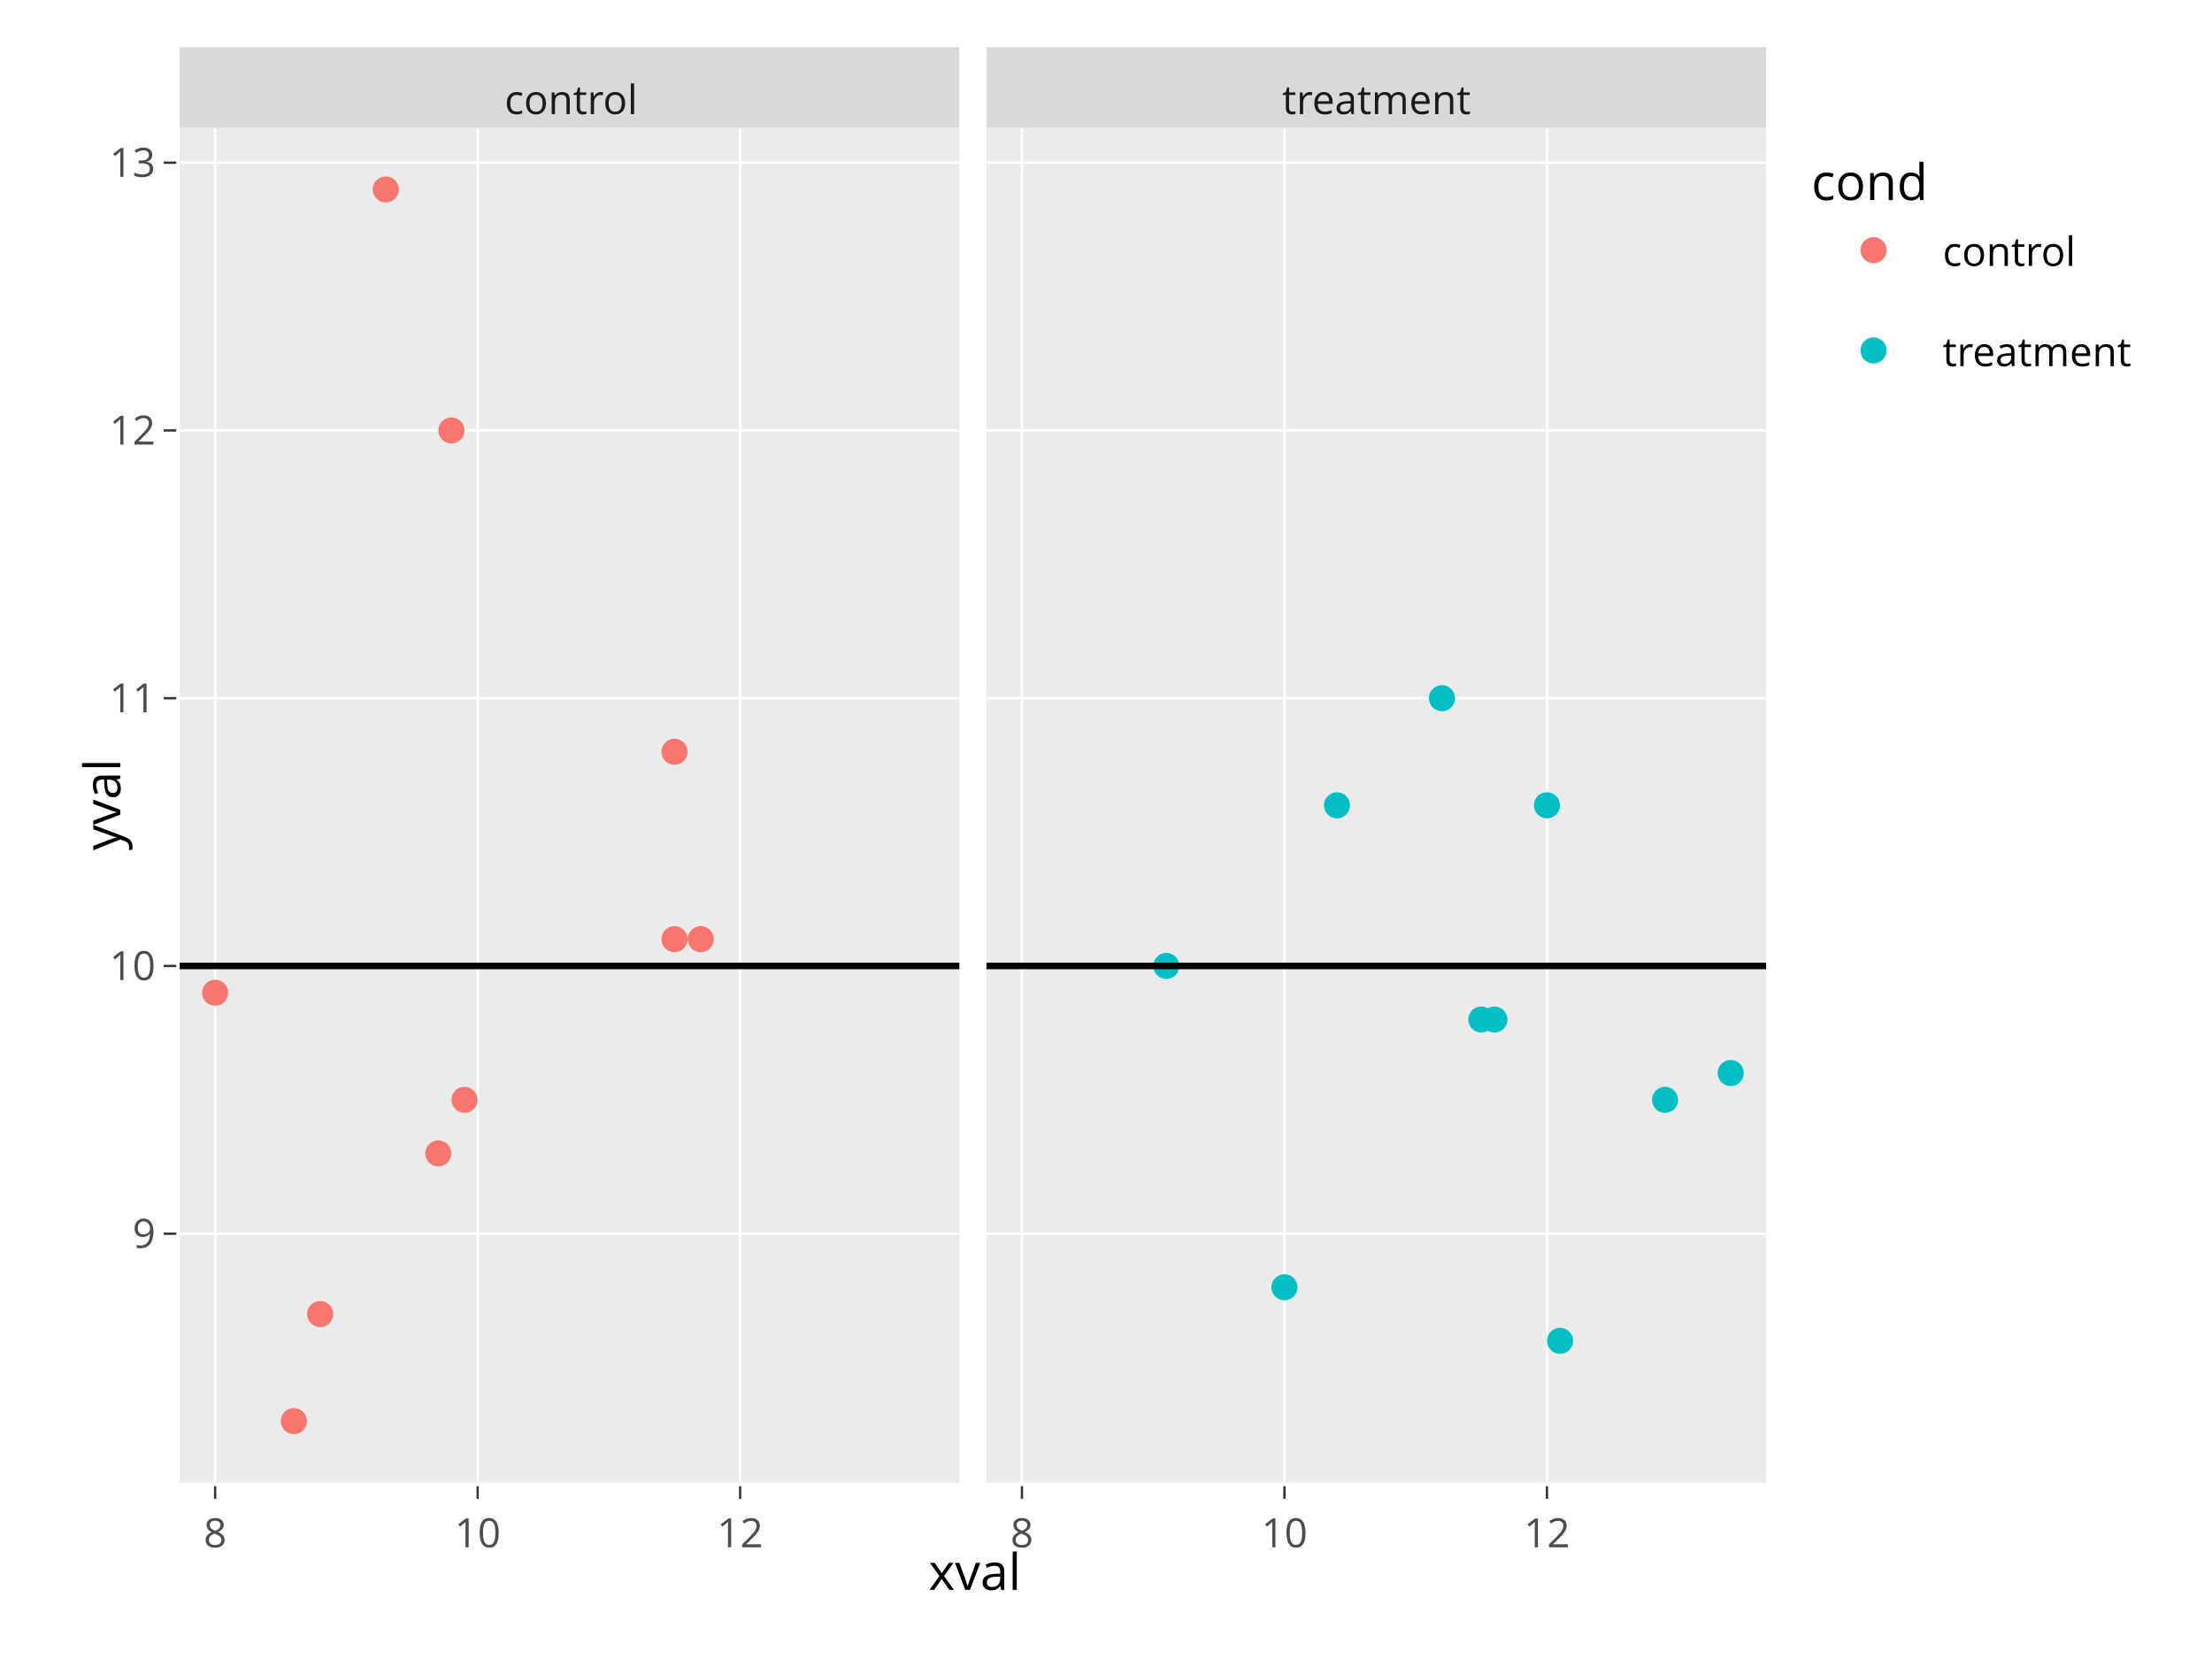
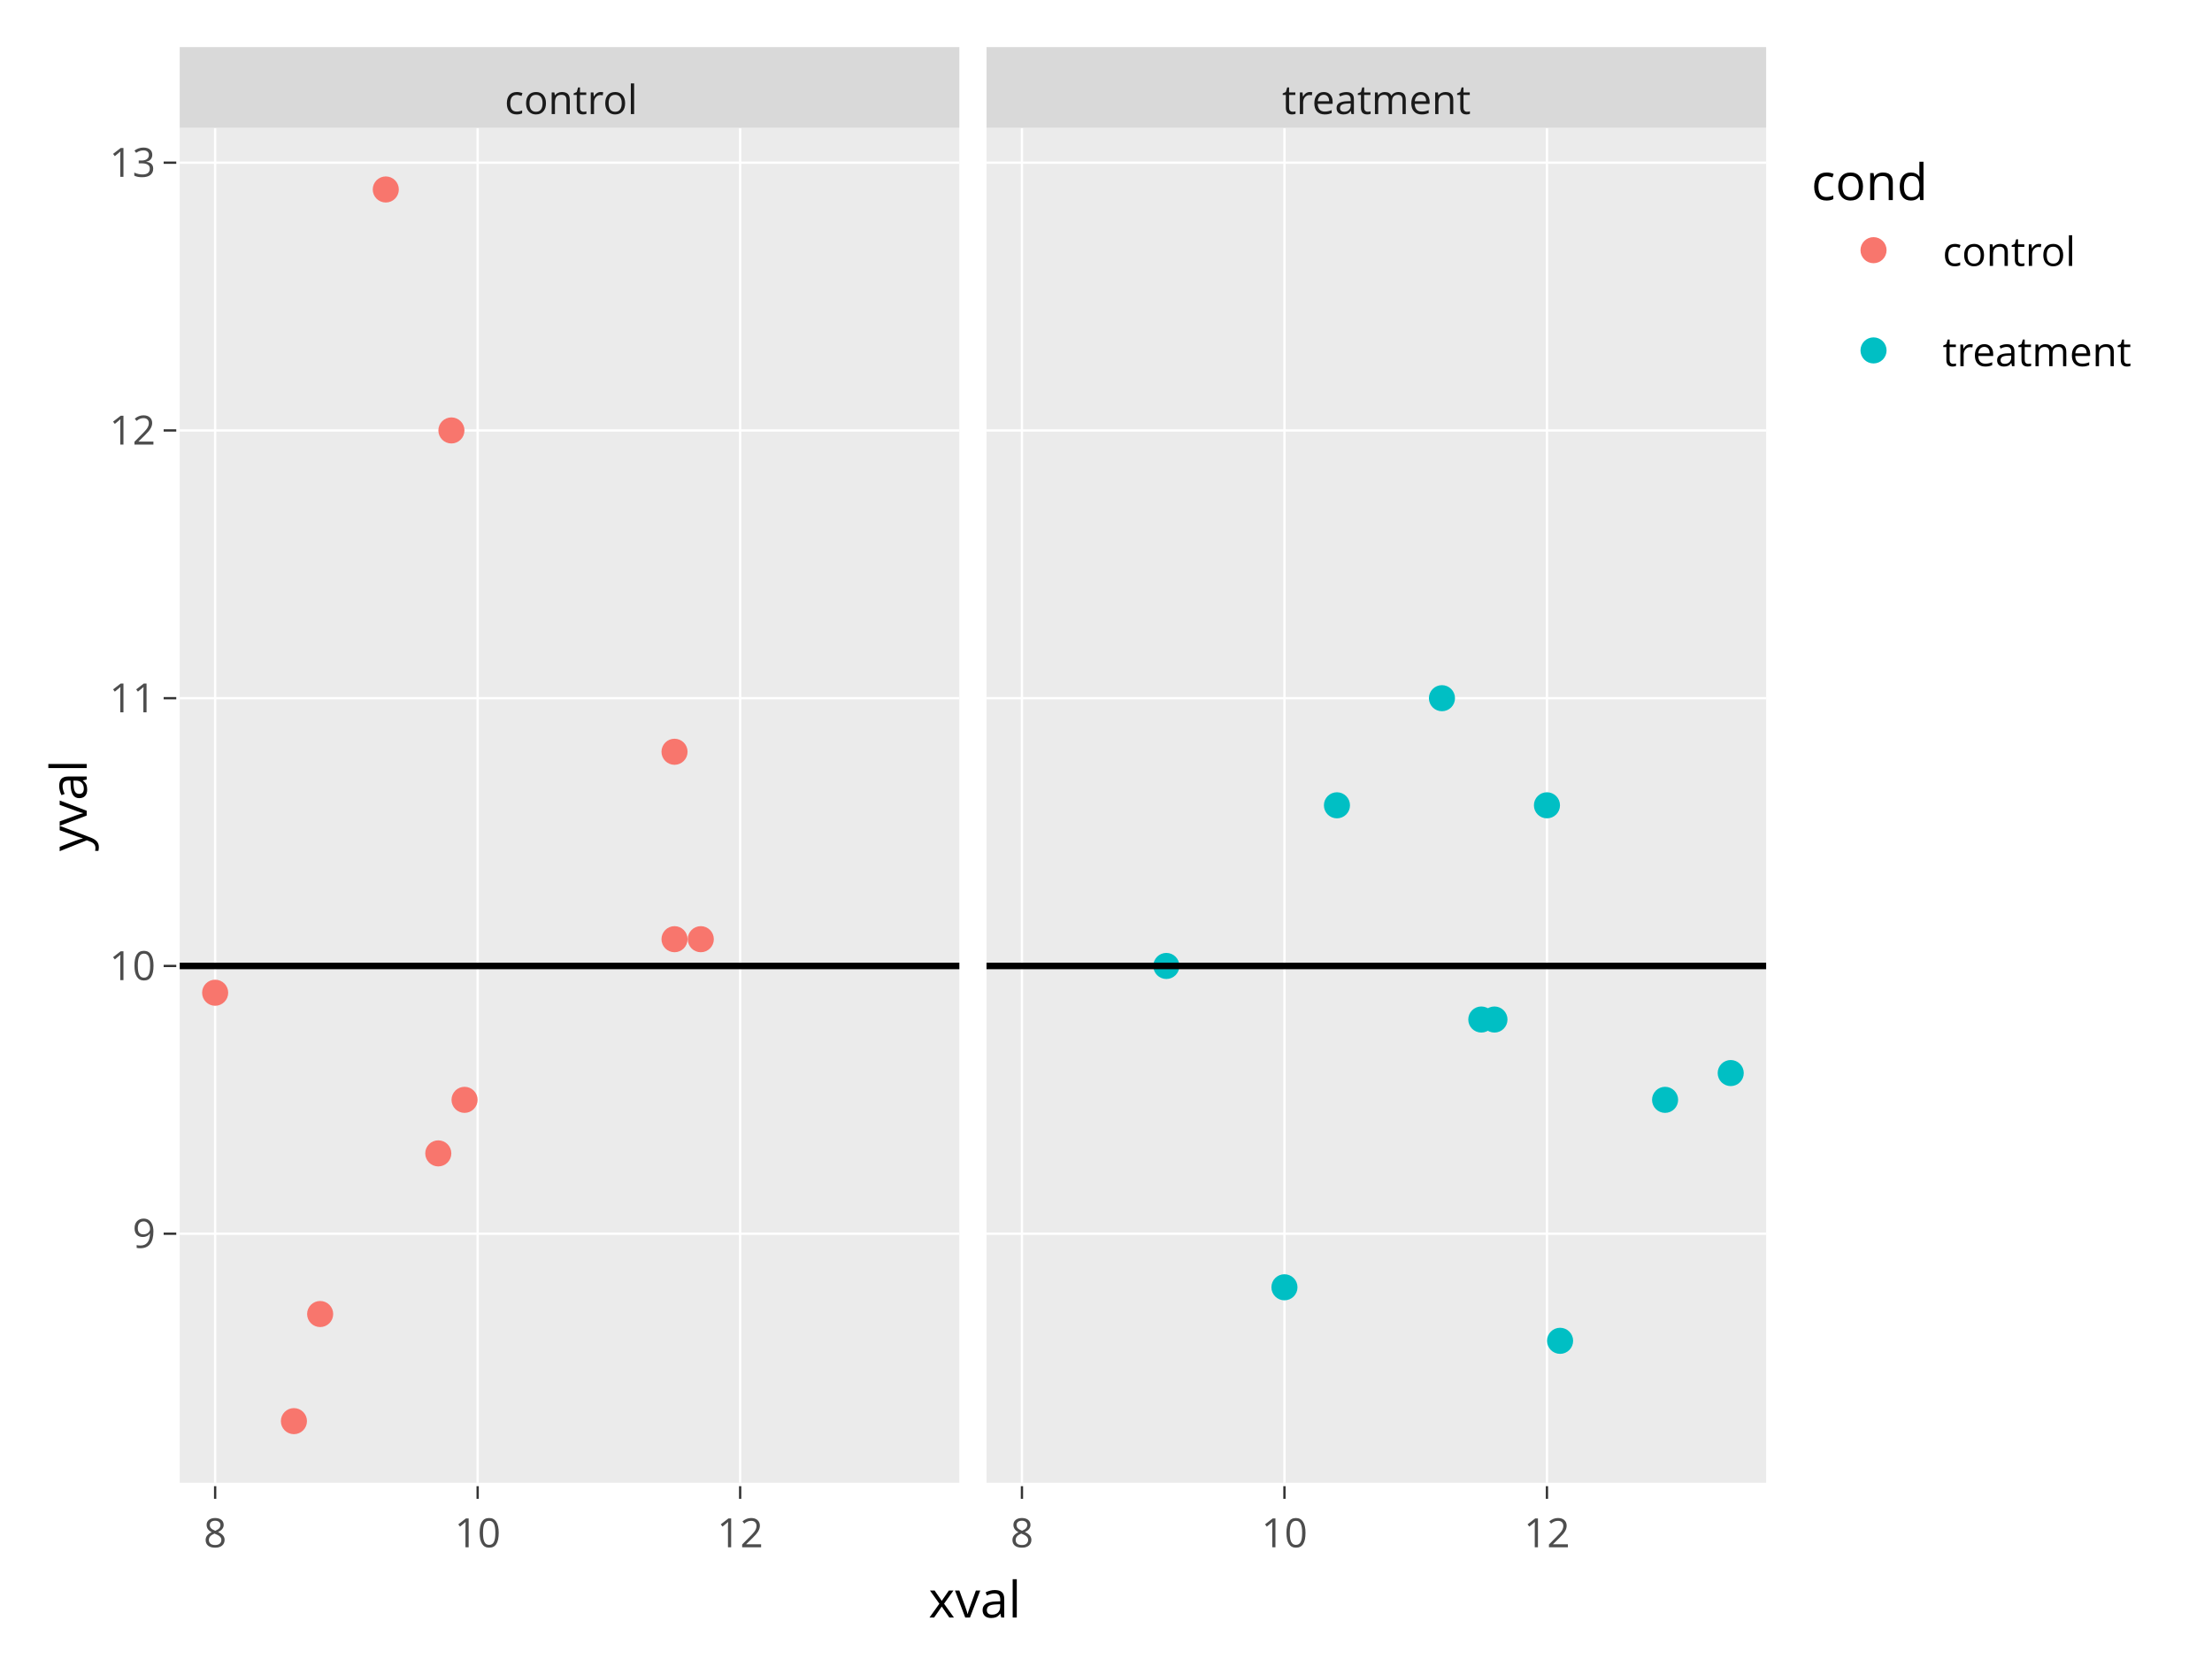
<svg xmlns="http://www.w3.org/2000/svg" class="main-svg" width="640" height="480" style="" viewBox="0 0 640 480">
  <rect x="0" y="0" width="640" height="480" style="fill: rgb(255, 255, 255); fill-opacity: 1;" />
  <defs id="defs-">
    <g class="clips">
      <clipPath id="clipxyplot" class="plotclip">
        <rect width="225.57" height="392" />
      </clipPath>
      <clipPath id="clipx2yplot" class="plotclip">
        <rect width="225.57" height="392" />
      </clipPath>
      <clipPath class="axesclip" id="clipx">
        <rect x="52" y="0" width="225.57" height="480" />
      </clipPath>
      <clipPath class="axesclip" id="clipy">
        <rect x="0" y="37" width="640" height="392" />
      </clipPath>
      <clipPath class="axesclip" id="clipxy">
        <rect x="52" y="37" width="225.57" height="392" />
      </clipPath>
      <clipPath class="axesclip" id="clipx2">
        <rect x="285.43" y="0" width="225.57" height="480" />
      </clipPath>
      <clipPath class="axesclip" id="clipx2y">
        <rect x="285.43" y="37" width="225.57" height="392" />
      </clipPath>
    </g>
    <g class="gradients" />
    <g class="patterns" />
  </defs>
  <g class="bglayer">
    <rect class="bg" x="52" y="37" width="225.57" height="392" style="fill: rgb(235, 235, 235); fill-opacity: 1; stroke-width: 0;" />
    <rect class="bg" x="285.43" y="37" width="225.57" height="392" style="fill: rgb(235, 235, 235); fill-opacity: 1; stroke-width: 0;" />
  </g>
  <g class="layer-below">
    <g class="imagelayer" />
    <g class="shapelayer" />
  </g>
  <g class="cartesianlayer">
    <g class="subplot xy">
      <g class="layer-subplot">
        <g class="shapelayer" />
        <g class="imagelayer" />
      </g>
      <g class="gridlayer">
        <g class="x">
          <path class="xgrid crisp" transform="translate(62.25,0)" d="M0,37v392" style="stroke: rgb(255, 255, 255); stroke-opacity: 1; stroke-width: 0.664px;" />
          <path class="xgrid crisp" transform="translate(138.2,0)" d="M0,37v392" style="stroke: rgb(255, 255, 255); stroke-opacity: 1; stroke-width: 0.664px;" />
          <path class="xgrid crisp" transform="translate(214.15,0)" d="M0,37v392" style="stroke: rgb(255, 255, 255); stroke-opacity: 1; stroke-width: 0.664px;" />
        </g>
        <g class="y">
          <path class="ygrid crisp" transform="translate(0,356.95)" d="M52,0h225.57" style="stroke: rgb(255, 255, 255); stroke-opacity: 1; stroke-width: 0.664px;" />
          <path class="ygrid crisp" transform="translate(0,279.48)" d="M52,0h225.57" style="stroke: rgb(255, 255, 255); stroke-opacity: 1; stroke-width: 0.664px;" />
          <path class="ygrid crisp" transform="translate(0,202.01)" d="M52,0h225.57" style="stroke: rgb(255, 255, 255); stroke-opacity: 1; stroke-width: 0.664px;" />
          <path class="ygrid crisp" transform="translate(0,124.54)" d="M52,0h225.57" style="stroke: rgb(255, 255, 255); stroke-opacity: 1; stroke-width: 0.664px;" />
          <path class="ygrid crisp" transform="translate(0,47.07)" d="M52,0h225.57" style="stroke: rgb(255, 255, 255); stroke-opacity: 1; stroke-width: 0.664px;" />
        </g>
      </g>
      <g class="zerolinelayer" />
      <path class="xlines-below" />
      <path class="ylines-below" />
      <g class="overlines-below" />
      <g class="xaxislayer-below" />
      <g class="yaxislayer-below" />
      <g class="overaxes-below" />
      <g class="plot" transform="translate(52,37)" clip-path="url(#clipxyplot)">
        <g class="scatterlayer mlayer">
          <g class="trace scatter trace-vdiffr-plotly-1" style="stroke-miterlimit: 2; opacity: 1;">
            <g class="fills" />
            <g class="errorbars" />
            <g class="lines" />
            <g class="points">
              <path class="point" transform="translate(143.16,180.51)" d="M2.83,0A2.83,2.83 0 1,1 0,-2.83A2.83,2.83 0 0,1 2.83,0Z" style="opacity: 1; stroke-width: 1.89px; fill: rgb(248, 118, 109); fill-opacity: 1; stroke: rgb(248, 118, 109); stroke-opacity: 1;" />
              <path class="point" transform="translate(59.62,17.82)" d="M2.83,0A2.83,2.83 0 1,1 0,-2.83A2.83,2.83 0 0,1 2.83,0Z" style="opacity: 1; stroke-width: 1.89px; fill: rgb(248, 118, 109); fill-opacity: 1; stroke: rgb(248, 118, 109); stroke-opacity: 1;" />
              <path class="point" transform="translate(10.25,250.23)" d="M2.83,0A2.83,2.83 0 1,1 0,-2.83A2.83,2.83 0 0,1 2.83,0Z" style="opacity: 1; stroke-width: 1.89px; fill: rgb(248, 118, 109); fill-opacity: 1; stroke: rgb(248, 118, 109); stroke-opacity: 1;" />
              <path class="point" transform="translate(143.16,234.74)" d="M2.83,0A2.83,2.83 0 1,1 0,-2.83A2.83,2.83 0 0,1 2.83,0Z" style="opacity: 1; stroke-width: 1.89px; fill: rgb(248, 118, 109); fill-opacity: 1; stroke: rgb(248, 118, 109); stroke-opacity: 1;" />
              <path class="point" transform="translate(33.04,374.18)" d="M2.83,0A2.83,2.83 0 1,1 0,-2.83A2.83,2.83 0 0,1 2.83,0Z" style="opacity: 1; stroke-width: 1.89px; fill: rgb(248, 118, 109); fill-opacity: 1; stroke: rgb(248, 118, 109); stroke-opacity: 1;" />
              <path class="point" transform="translate(82.41,281.22)" d="M2.83,0A2.83,2.83 0 1,1 0,-2.83A2.83,2.83 0 0,1 2.83,0Z" style="opacity: 1; stroke-width: 1.89px; fill: rgb(248, 118, 109); fill-opacity: 1; stroke: rgb(248, 118, 109); stroke-opacity: 1;" />
              <path class="point" transform="translate(40.63,343.19)" d="M2.83,0A2.83,2.83 0 1,1 0,-2.83A2.83,2.83 0 0,1 2.83,0Z" style="opacity: 1; stroke-width: 1.89px; fill: rgb(248, 118, 109); fill-opacity: 1; stroke: rgb(248, 118, 109); stroke-opacity: 1;" />
              <path class="point" transform="translate(150.76,234.74)" d="M2.83,0A2.83,2.83 0 1,1 0,-2.83A2.83,2.83 0 0,1 2.83,0Z" style="opacity: 1; stroke-width: 1.89px; fill: rgb(248, 118, 109); fill-opacity: 1; stroke: rgb(248, 118, 109); stroke-opacity: 1;" />
              <path class="point" transform="translate(74.81,296.71)" d="M2.83,0A2.83,2.83 0 1,1 0,-2.83A2.83,2.83 0 0,1 2.83,0Z" style="opacity: 1; stroke-width: 1.89px; fill: rgb(248, 118, 109); fill-opacity: 1; stroke: rgb(248, 118, 109); stroke-opacity: 1;" />
              <path class="point" transform="translate(78.61,87.54)" d="M2.83,0A2.83,2.83 0 1,1 0,-2.83A2.83,2.83 0 0,1 2.83,0Z" style="opacity: 1; stroke-width: 1.89px; fill: rgb(248, 118, 109); fill-opacity: 1; stroke: rgb(248, 118, 109); stroke-opacity: 1;" />
            </g>
            <g class="text" />
          </g>
          <g class="trace scatter trace-vdiffr-plotly-3" style="stroke-miterlimit: 2; opacity: 1;">
            <g class="fills" />
            <g class="errorbars" />
            <g class="lines">
              <path class="js-line" d="M0,242.48L225.57,242.48L225.57,242.48" style="vector-effect: non-scaling-stroke; fill: none; stroke: rgb(0, 0, 0); stroke-opacity: 1; stroke-width: 1.89px; opacity: 1;" />
            </g>
            <g class="points" />
            <g class="text" />
          </g>
        </g>
      </g>
      <g class="overplot" />
      <path class="xlines-above crisp" d="" style="fill: none; stroke-width: 1px; stroke: rgb(0, 0, 0); stroke-opacity: 0;" />
      <path class="ylines-above crisp" d="" style="fill: none; stroke-width: 1px; stroke: rgb(0, 0, 0); stroke-opacity: 0;" />
      <g class="overlines-above" />
      <g class="xaxislayer-above">
        <path class="xtick ticks crisp" d="M0,430v3.653" transform="translate(62.25,0)" style="stroke: rgb(51, 51, 51); stroke-opacity: 1; stroke-width: 0.664px;" />
        <path class="xtick ticks crisp" d="M0,430v3.653" transform="translate(138.2,0)" style="stroke: rgb(51, 51, 51); stroke-opacity: 1; stroke-width: 0.664px;" />
        <path class="xtick ticks crisp" d="M0,430v3.653" transform="translate(214.15,0)" style="stroke: rgb(51, 51, 51); stroke-opacity: 1; stroke-width: 0.664px;" />
        <g class="xtick">
          <text text-anchor="middle" x="0" y="447.68" transform="translate(62.25,0)" style="font-family: 'Open Sans', verdana, arial, sans-serif; font-size: 11.69px; fill: rgb(77, 77, 77); fill-opacity: 1; white-space: pre; opacity: 1;">8</text>
        </g>
        <g class="xtick">
          <text text-anchor="middle" x="0" y="447.68" style="font-family: 'Open Sans', verdana, arial, sans-serif; font-size: 11.69px; fill: rgb(77, 77, 77); fill-opacity: 1; white-space: pre; opacity: 1;" transform="translate(138.2,0)">10</text>
        </g>
        <g class="xtick">
          <text text-anchor="middle" x="0" y="447.68" style="font-family: 'Open Sans', verdana, arial, sans-serif; font-size: 11.69px; fill: rgb(77, 77, 77); fill-opacity: 1; white-space: pre; opacity: 1;" transform="translate(214.15,0)">12</text>
        </g>
      </g>
      <g class="yaxislayer-above">
        <path class="ytick ticks crisp" d="M51,0h-3.653" transform="translate(0,356.95)" style="stroke: rgb(51, 51, 51); stroke-opacity: 1; stroke-width: 0.664px;" />
        <path class="ytick ticks crisp" d="M51,0h-3.653" transform="translate(0,279.48)" style="stroke: rgb(51, 51, 51); stroke-opacity: 1; stroke-width: 0.664px;" />
        <path class="ytick ticks crisp" d="M51,0h-3.653" transform="translate(0,202.01)" style="stroke: rgb(51, 51, 51); stroke-opacity: 1; stroke-width: 0.664px;" />
        <path class="ytick ticks crisp" d="M51,0h-3.653" transform="translate(0,124.54)" style="stroke: rgb(51, 51, 51); stroke-opacity: 1; stroke-width: 0.664px;" />
        <path class="ytick ticks crisp" d="M51,0h-3.653" transform="translate(0,47.07)" style="stroke: rgb(51, 51, 51); stroke-opacity: 1; stroke-width: 0.664px;" />
        <g class="ytick">
          <text text-anchor="end" x="45.009" y="4.091" transform="translate(0,356.95)" style="font-family: 'Open Sans', verdana, arial, sans-serif; font-size: 11.69px; fill: rgb(77, 77, 77); fill-opacity: 1; white-space: pre; opacity: 1;">9</text>
        </g>
        <g class="ytick">
          <text text-anchor="end" x="45.009" y="4.091" style="font-family: 'Open Sans', verdana, arial, sans-serif; font-size: 11.69px; fill: rgb(77, 77, 77); fill-opacity: 1; white-space: pre; opacity: 1;" transform="translate(0,279.48)">10</text>
        </g>
        <g class="ytick">
          <text text-anchor="end" x="45.009" y="4.091" style="font-family: 'Open Sans', verdana, arial, sans-serif; font-size: 11.69px; fill: rgb(77, 77, 77); fill-opacity: 1; white-space: pre; opacity: 1;" transform="translate(0,202.01)">11</text>
        </g>
        <g class="ytick">
          <text text-anchor="end" x="45.009" y="4.091" style="font-family: 'Open Sans', verdana, arial, sans-serif; font-size: 11.69px; fill: rgb(77, 77, 77); fill-opacity: 1; white-space: pre; opacity: 1;" transform="translate(0,124.54)">12</text>
        </g>
        <g class="ytick">
          <text text-anchor="end" x="45.009" y="4.091" style="font-family: 'Open Sans', verdana, arial, sans-serif; font-size: 11.69px; fill: rgb(77, 77, 77); fill-opacity: 1; white-space: pre; opacity: 1;" transform="translate(0,47.07)">13</text>
        </g>
      </g>
      <g class="overaxes-above" />
    </g>
    <g class="subplot x2y">
      <g class="layer-subplot">
        <g class="shapelayer" />
        <g class="imagelayer" />
      </g>
      <g class="gridlayer">
        <g class="x2">
          <path class="x2grid crisp" transform="translate(295.6798,0)" d="M0,37v392" style="stroke: rgb(255, 255, 255); stroke-opacity: 1; stroke-width: 0.664px;" />
          <path class="x2grid crisp" transform="translate(371.6298,0)" d="M0,37v392" style="stroke: rgb(255, 255, 255); stroke-opacity: 1; stroke-width: 0.664px;" />
          <path class="x2grid crisp" transform="translate(447.5798,0)" d="M0,37v392" style="stroke: rgb(255, 255, 255); stroke-opacity: 1; stroke-width: 0.664px;" />
        </g>
        <g class="y">
          <path class="ygrid crisp" transform="translate(0,356.95)" d="M285.43,0h225.57" style="stroke: rgb(255, 255, 255); stroke-opacity: 1; stroke-width: 0.664px;" />
          <path class="ygrid crisp" transform="translate(0,279.48)" d="M285.43,0h225.57" style="stroke: rgb(255, 255, 255); stroke-opacity: 1; stroke-width: 0.664px;" />
          <path class="ygrid crisp" transform="translate(0,202.01)" d="M285.43,0h225.57" style="stroke: rgb(255, 255, 255); stroke-opacity: 1; stroke-width: 0.664px;" />
          <path class="ygrid crisp" transform="translate(0,124.54)" d="M285.43,0h225.57" style="stroke: rgb(255, 255, 255); stroke-opacity: 1; stroke-width: 0.664px;" />
          <path class="ygrid crisp" transform="translate(0,47.07)" d="M285.43,0h225.57" style="stroke: rgb(255, 255, 255); stroke-opacity: 1; stroke-width: 0.664px;" />
        </g>
      </g>
      <g class="zerolinelayer" />
      <path class="xlines-below" />
      <path class="ylines-below" />
      <g class="overlines-below" />
      <g class="xaxislayer-below" />
      <g class="yaxislayer-below" />
      <g class="overaxes-below" />
      <g class="plot" transform="translate(285.4298,37)" clip-path="url(#clipx2yplot)">
        <g class="scatterlayer mlayer">
          <g class="trace scatter trace-vdiffr-plotly-2" style="stroke-miterlimit: 2; opacity: 1;">
            <g class="fills" />
            <g class="errorbars" />
            <g class="lines" />
            <g class="points">
              <path class="point" transform="translate(101.39,196)" d="M2.83,0A2.83,2.83 0 1,1 0,-2.83A2.83,2.83 0 0,1 2.83,0Z" style="opacity: 1; stroke-width: 1.89px; fill: rgb(0, 191, 196); fill-opacity: 1; stroke: rgb(0, 191, 196); stroke-opacity: 1;" />
              <path class="point" transform="translate(165.95,350.94)" d="M2.83,0A2.83,2.83 0 1,1 0,-2.83A2.83,2.83 0 0,1 2.83,0Z" style="opacity: 1; stroke-width: 1.89px; fill: rgb(0, 191, 196); fill-opacity: 1; stroke: rgb(0, 191, 196); stroke-opacity: 1;" />
              <path class="point" transform="translate(131.77,165.01)" d="M2.83,0A2.83,2.83 0 1,1 0,-2.83A2.83,2.83 0 0,1 2.83,0Z" style="opacity: 1; stroke-width: 1.89px; fill: rgb(0, 191, 196); fill-opacity: 1; stroke: rgb(0, 191, 196); stroke-opacity: 1;" />
              <path class="point" transform="translate(86.2,335.45)" d="M2.83,0A2.83,2.83 0 1,1 0,-2.83A2.83,2.83 0 0,1 2.83,0Z" style="opacity: 1; stroke-width: 1.89px; fill: rgb(0, 191, 196); fill-opacity: 1; stroke: rgb(0, 191, 196); stroke-opacity: 1;" />
              <path class="point" transform="translate(196.33,281.22)" d="M2.83,0A2.83,2.83 0 1,1 0,-2.83A2.83,2.83 0 0,1 2.83,0Z" style="opacity: 1; stroke-width: 1.89px; fill: rgb(0, 191, 196); fill-opacity: 1; stroke: rgb(0, 191, 196); stroke-opacity: 1;" />
              <path class="point" transform="translate(52.03,242.48)" d="M2.83,0A2.83,2.83 0 1,1 0,-2.83A2.83,2.83 0 0,1 2.83,0Z" style="opacity: 1; stroke-width: 1.89px; fill: rgb(0, 191, 196); fill-opacity: 1; stroke: rgb(0, 191, 196); stroke-opacity: 1;" />
              <path class="point" transform="translate(215.32,273.47)" d="M2.83,0A2.83,2.83 0 1,1 0,-2.83A2.83,2.83 0 0,1 2.83,0Z" style="opacity: 1; stroke-width: 1.89px; fill: rgb(0, 191, 196); fill-opacity: 1; stroke: rgb(0, 191, 196); stroke-opacity: 1;" />
              <path class="point" transform="translate(146.96,257.98)" d="M2.83,0A2.83,2.83 0 1,1 0,-2.83A2.83,2.83 0 0,1 2.83,0Z" style="opacity: 1; stroke-width: 1.89px; fill: rgb(0, 191, 196); fill-opacity: 1; stroke: rgb(0, 191, 196); stroke-opacity: 1;" />
              <path class="point" transform="translate(143.16,257.98)" d="M2.83,0A2.83,2.83 0 1,1 0,-2.83A2.83,2.83 0 0,1 2.83,0Z" style="opacity: 1; stroke-width: 1.89px; fill: rgb(0, 191, 196); fill-opacity: 1; stroke: rgb(0, 191, 196); stroke-opacity: 1;" />
              <path class="point" transform="translate(162.15,196)" d="M2.83,0A2.83,2.83 0 1,1 0,-2.83A2.83,2.83 0 0,1 2.83,0Z" style="opacity: 1; stroke-width: 1.89px; fill: rgb(0, 191, 196); fill-opacity: 1; stroke: rgb(0, 191, 196); stroke-opacity: 1;" />
            </g>
            <g class="text" />
          </g>
          <g class="trace scatter trace-vdiffr-plotly-4" style="stroke-miterlimit: 2; opacity: 1;">
            <g class="fills" />
            <g class="errorbars" />
            <g class="lines">
              <path class="js-line" d="M0,242.48L225.57,242.48L225.57,242.48" style="vector-effect: non-scaling-stroke; fill: none; stroke: rgb(0, 0, 0); stroke-opacity: 1; stroke-width: 1.89px; opacity: 1;" />
            </g>
            <g class="points" />
            <g class="text" />
          </g>
        </g>
      </g>
      <g class="overplot" />
      <path class="xlines-above crisp" d="" style="fill: none; stroke-width: 1px; stroke: rgb(0, 0, 0); stroke-opacity: 0;" />
      <path class="ylines-above crisp" d="M0,0" style="fill: none;" />
      <g class="overlines-above" />
      <g class="xaxislayer-above">
        <path class="x2tick ticks crisp" d="M0,430v3.653" transform="translate(295.6798,0)" style="stroke: rgb(51, 51, 51); stroke-opacity: 1; stroke-width: 0.664px;" />
        <path class="x2tick ticks crisp" d="M0,430v3.653" transform="translate(371.6298,0)" style="stroke: rgb(51, 51, 51); stroke-opacity: 1; stroke-width: 0.664px;" />
        <path class="x2tick ticks crisp" d="M0,430v3.653" transform="translate(447.5798,0)" style="stroke: rgb(51, 51, 51); stroke-opacity: 1; stroke-width: 0.664px;" />
        <g class="x2tick">
          <text text-anchor="middle" x="0" y="447.68" transform="translate(295.6798,0)" style="font-family: 'Open Sans', verdana, arial, sans-serif; font-size: 11.69px; fill: rgb(77, 77, 77); fill-opacity: 1; white-space: pre; opacity: 1;">8</text>
        </g>
        <g class="x2tick">
          <text text-anchor="middle" x="0" y="447.68" style="font-family: 'Open Sans', verdana, arial, sans-serif; font-size: 11.69px; fill: rgb(77, 77, 77); fill-opacity: 1; white-space: pre; opacity: 1;" transform="translate(371.6298,0)">10</text>
        </g>
        <g class="x2tick">
          <text text-anchor="middle" x="0" y="447.68" style="font-family: 'Open Sans', verdana, arial, sans-serif; font-size: 11.69px; fill: rgb(77, 77, 77); fill-opacity: 1; white-space: pre; opacity: 1;" transform="translate(447.5798,0)">12</text>
        </g>
      </g>
      <g class="yaxislayer-above" />
      <g class="overaxes-above" />
    </g>
  </g>
  <g class="polarlayer" />
  <g class="ternarylayer" />
  <g class="geolayer" />
  <g class="funnelarealayer" />
  <g class="pielayer" />
  <g class="treemaplayer" />
  <g class="sunburstlayer" />
  <g class="glimages" />
  <defs id="topdefs-">
    <g class="clips" />
    <clipPath id="legend">
      <rect width="104.22" height="77.22" x="1.89" y="1.89" />
    </clipPath>
  </defs>
  <g class="layer-above">
    <g class="imagelayer" />
    <g class="shapelayer">
      <path data-index="0" fill-rule="evenodd" d="M52,429H277.57V37H52Z" style="opacity: 1; stroke: rgb(0, 0, 0); stroke-opacity: 0; fill: rgb(0, 0, 0); fill-opacity: 0; stroke-width: 0px;" />
      <path data-index="1" fill-rule="evenodd" d="M52,37H277.57V13.621H52Z" style="opacity: 1; stroke: rgb(0, 0, 0); stroke-opacity: 0; fill: rgb(217, 217, 217); fill-opacity: 1; stroke-width: 0.664px;" />
      <path data-index="2" fill-rule="evenodd" d="M285.43,429H511V37H285.43Z" style="opacity: 1; stroke: rgb(0, 0, 0); stroke-opacity: 0; fill: rgb(0, 0, 0); fill-opacity: 0; stroke-width: 0px;" />
      <path data-index="3" fill-rule="evenodd" d="M285.43,37H511V13.621H285.43Z" style="opacity: 1; stroke: rgb(0, 0, 0); stroke-opacity: 0; fill: rgb(217, 217, 217); fill-opacity: 1; stroke-width: 0.664px;" />
    </g>
  </g>
  <g class="infolayer">
    <g class="legend" pointer-events="all" transform="translate(520.18,37)">
      <rect class="bg" shape-rendering="crispEdges" width="106.11" height="79.11" x="0.945" y="0.945" style="stroke: rgb(0, 0, 0); stroke-opacity: 0; fill: rgb(255, 255, 255); fill-opacity: 1; stroke-width: 1.89px;" />
      <g class="scrollbox" transform="" clip-path="url(#legend)">
        <text class="legendtitletext" text-anchor="start" x="3.89" y="20.885" style="font-family: 'Open Sans', verdana, arial, sans-serif; font-size: 14.612px; fill: rgb(0, 0, 0); fill-opacity: 1; white-space: pre;">cond</text>
        <g class="groups" transform="">
          <g class="traces" transform="translate(1.889764,35.3852)" style="opacity: 1;">
            <text class="legendtext" text-anchor="start" x="40" y="4.559" style="font-family: 'Open Sans', verdana, arial, sans-serif; font-size: 11.69px; fill: rgb(0, 0, 0); fill-opacity: 1; white-space: pre;">control</text>
            <g class="layers" style="opacity: 1;">
              <g class="legendfill" />
              <g class="legendlines" />
              <g class="legendsymbols">
                <g class="legendpoints">
                  <path class="scatterpts" transform="translate(20,0)" d="M2.83,0A2.83,2.83 0 1,1 0,-2.83A2.83,2.83 0 0,1 2.83,0Z" style="opacity: 1; stroke-width: 1.89px; fill: rgb(248, 118, 109); fill-opacity: 1; stroke: rgb(248, 118, 109); stroke-opacity: 1;" />
                </g>
              </g>
            </g>
            <rect class="legendtoggle" x="0" y="-9.5" width="98.484" height="19" style="fill: rgb(0, 0, 0); fill-opacity: 0;" />
          </g>
        </g>
        <g class="groups" transform="translate(0,10)">
          <g class="traces" transform="translate(1.889764,54.3852)" style="opacity: 1;">
            <text class="legendtext" text-anchor="start" x="40" y="4.559" style="font-family: 'Open Sans', verdana, arial, sans-serif; font-size: 11.69px; fill: rgb(0, 0, 0); fill-opacity: 1; white-space: pre;">treatment</text>
            <g class="layers" style="opacity: 1;">
              <g class="legendfill" />
              <g class="legendlines" />
              <g class="legendsymbols">
                <g class="legendpoints">
                  <path class="scatterpts" transform="translate(20,0)" d="M2.83,0A2.83,2.83 0 1,1 0,-2.83A2.83,2.83 0 0,1 2.83,0Z" style="opacity: 1; stroke-width: 1.89px; fill: rgb(0, 191, 196); fill-opacity: 1; stroke: rgb(0, 191, 196); stroke-opacity: 1;" />
                </g>
              </g>
            </g>
            <rect class="legendtoggle" x="0" y="-9.5" width="98.484" height="19" style="fill: rgb(0, 0, 0); fill-opacity: 0;" />
          </g>
        </g>
      </g>
      <rect class="scrollbar" rx="20" ry="3" width="0" height="0" x="0" y="0" style="fill: rgb(128, 139, 164); fill-opacity: 1;" />
    </g>
    <g class="g-gtitle" />
    <g class="g-xtitle" />
    <g class="g-x2title" />
    <g class="g-ytitle" />
    <g class="annotation" data-index="0" style="opacity: 1;">
-       <g class="annotation-text-g" transform="rotate(0,281.5,453.8721)">
-         <g class="cursor-pointer" transform="translate(265,443)">
+       <g class="annotation-text-g" transform="rotate(0,281.5,461.9178)">
+         <g class="cursor-pointer" transform="translate(265,451)">
          <rect class="bg" x="0.5" y="0.5" width="33" height="21" style="stroke-width: 1px; stroke: rgb(0, 0, 0); stroke-opacity: 0; fill: rgb(0, 0, 0); fill-opacity: 0;" />
          <text class="annotation-text" text-anchor="middle" x="17.047" y="17" style="font-family: 'Open Sans', verdana, arial, sans-serif; font-size: 14.612px; fill: rgb(0, 0, 0); fill-opacity: 1; white-space: pre;">xval</text>
        </g>
      </g>
    </g>
    <g class="annotation" data-index="1" style="opacity: 1;">
-       <g class="annotation-text-g" transform="rotate(-90,28.81764,233)">
-         <g class="cursor-pointer" transform="translate(12,222)">
+       <g class="annotation-text-g" transform="rotate(-90,19.08219,233)">
+         <g class="cursor-pointer" transform="translate(2,222)">
          <rect class="bg" x="0.5" y="0.5" width="33" height="21" style="stroke-width: 1px; stroke: rgb(0, 0, 0); stroke-opacity: 0; fill: rgb(0, 0, 0); fill-opacity: 0;" />
          <text class="annotation-text" text-anchor="middle" x="17.047" y="17" style="font-family: 'Open Sans', verdana, arial, sans-serif; font-size: 14.612px; fill: rgb(0, 0, 0); fill-opacity: 1; white-space: pre;">yval</text>
        </g>
      </g>
    </g>
    <g class="annotation" data-index="2" style="opacity: 1;">
      <g class="annotation-text-g" transform="rotate(0,164.7851,28)">
        <g class="cursor-pointer" transform="translate(143,19)">
          <rect class="bg" x="0.5" y="0.5" width="43" height="17" style="stroke-width: 1px; stroke: rgb(0, 0, 0); stroke-opacity: 0; fill: rgb(0, 0, 0); fill-opacity: 0;" />
          <text class="annotation-text" text-anchor="middle" x="22.234" y="14" style="font-family: 'Open Sans', verdana, arial, sans-serif; font-size: 11.69px; fill: rgb(26, 26, 26); fill-opacity: 1; white-space: pre;">control</text>
        </g>
      </g>
    </g>
    <g class="annotation" data-index="3" style="opacity: 1;">
      <g class="annotation-text-g" transform="rotate(0,398.2149,28)">
        <g class="cursor-pointer" transform="translate(367,19)">
          <rect class="bg" x="0.5" y="0.5" width="62" height="17" style="stroke-width: 1px; stroke: rgb(0, 0, 0); stroke-opacity: 0; fill: rgb(0, 0, 0); fill-opacity: 0;" />
          <text class="annotation-text" text-anchor="middle" x="31.25" y="14" style="font-family: 'Open Sans', verdana, arial, sans-serif; font-size: 11.69px; fill: rgb(26, 26, 26); fill-opacity: 1; white-space: pre;">treatment</text>
        </g>
      </g>
    </g>
  </g>
</svg>
